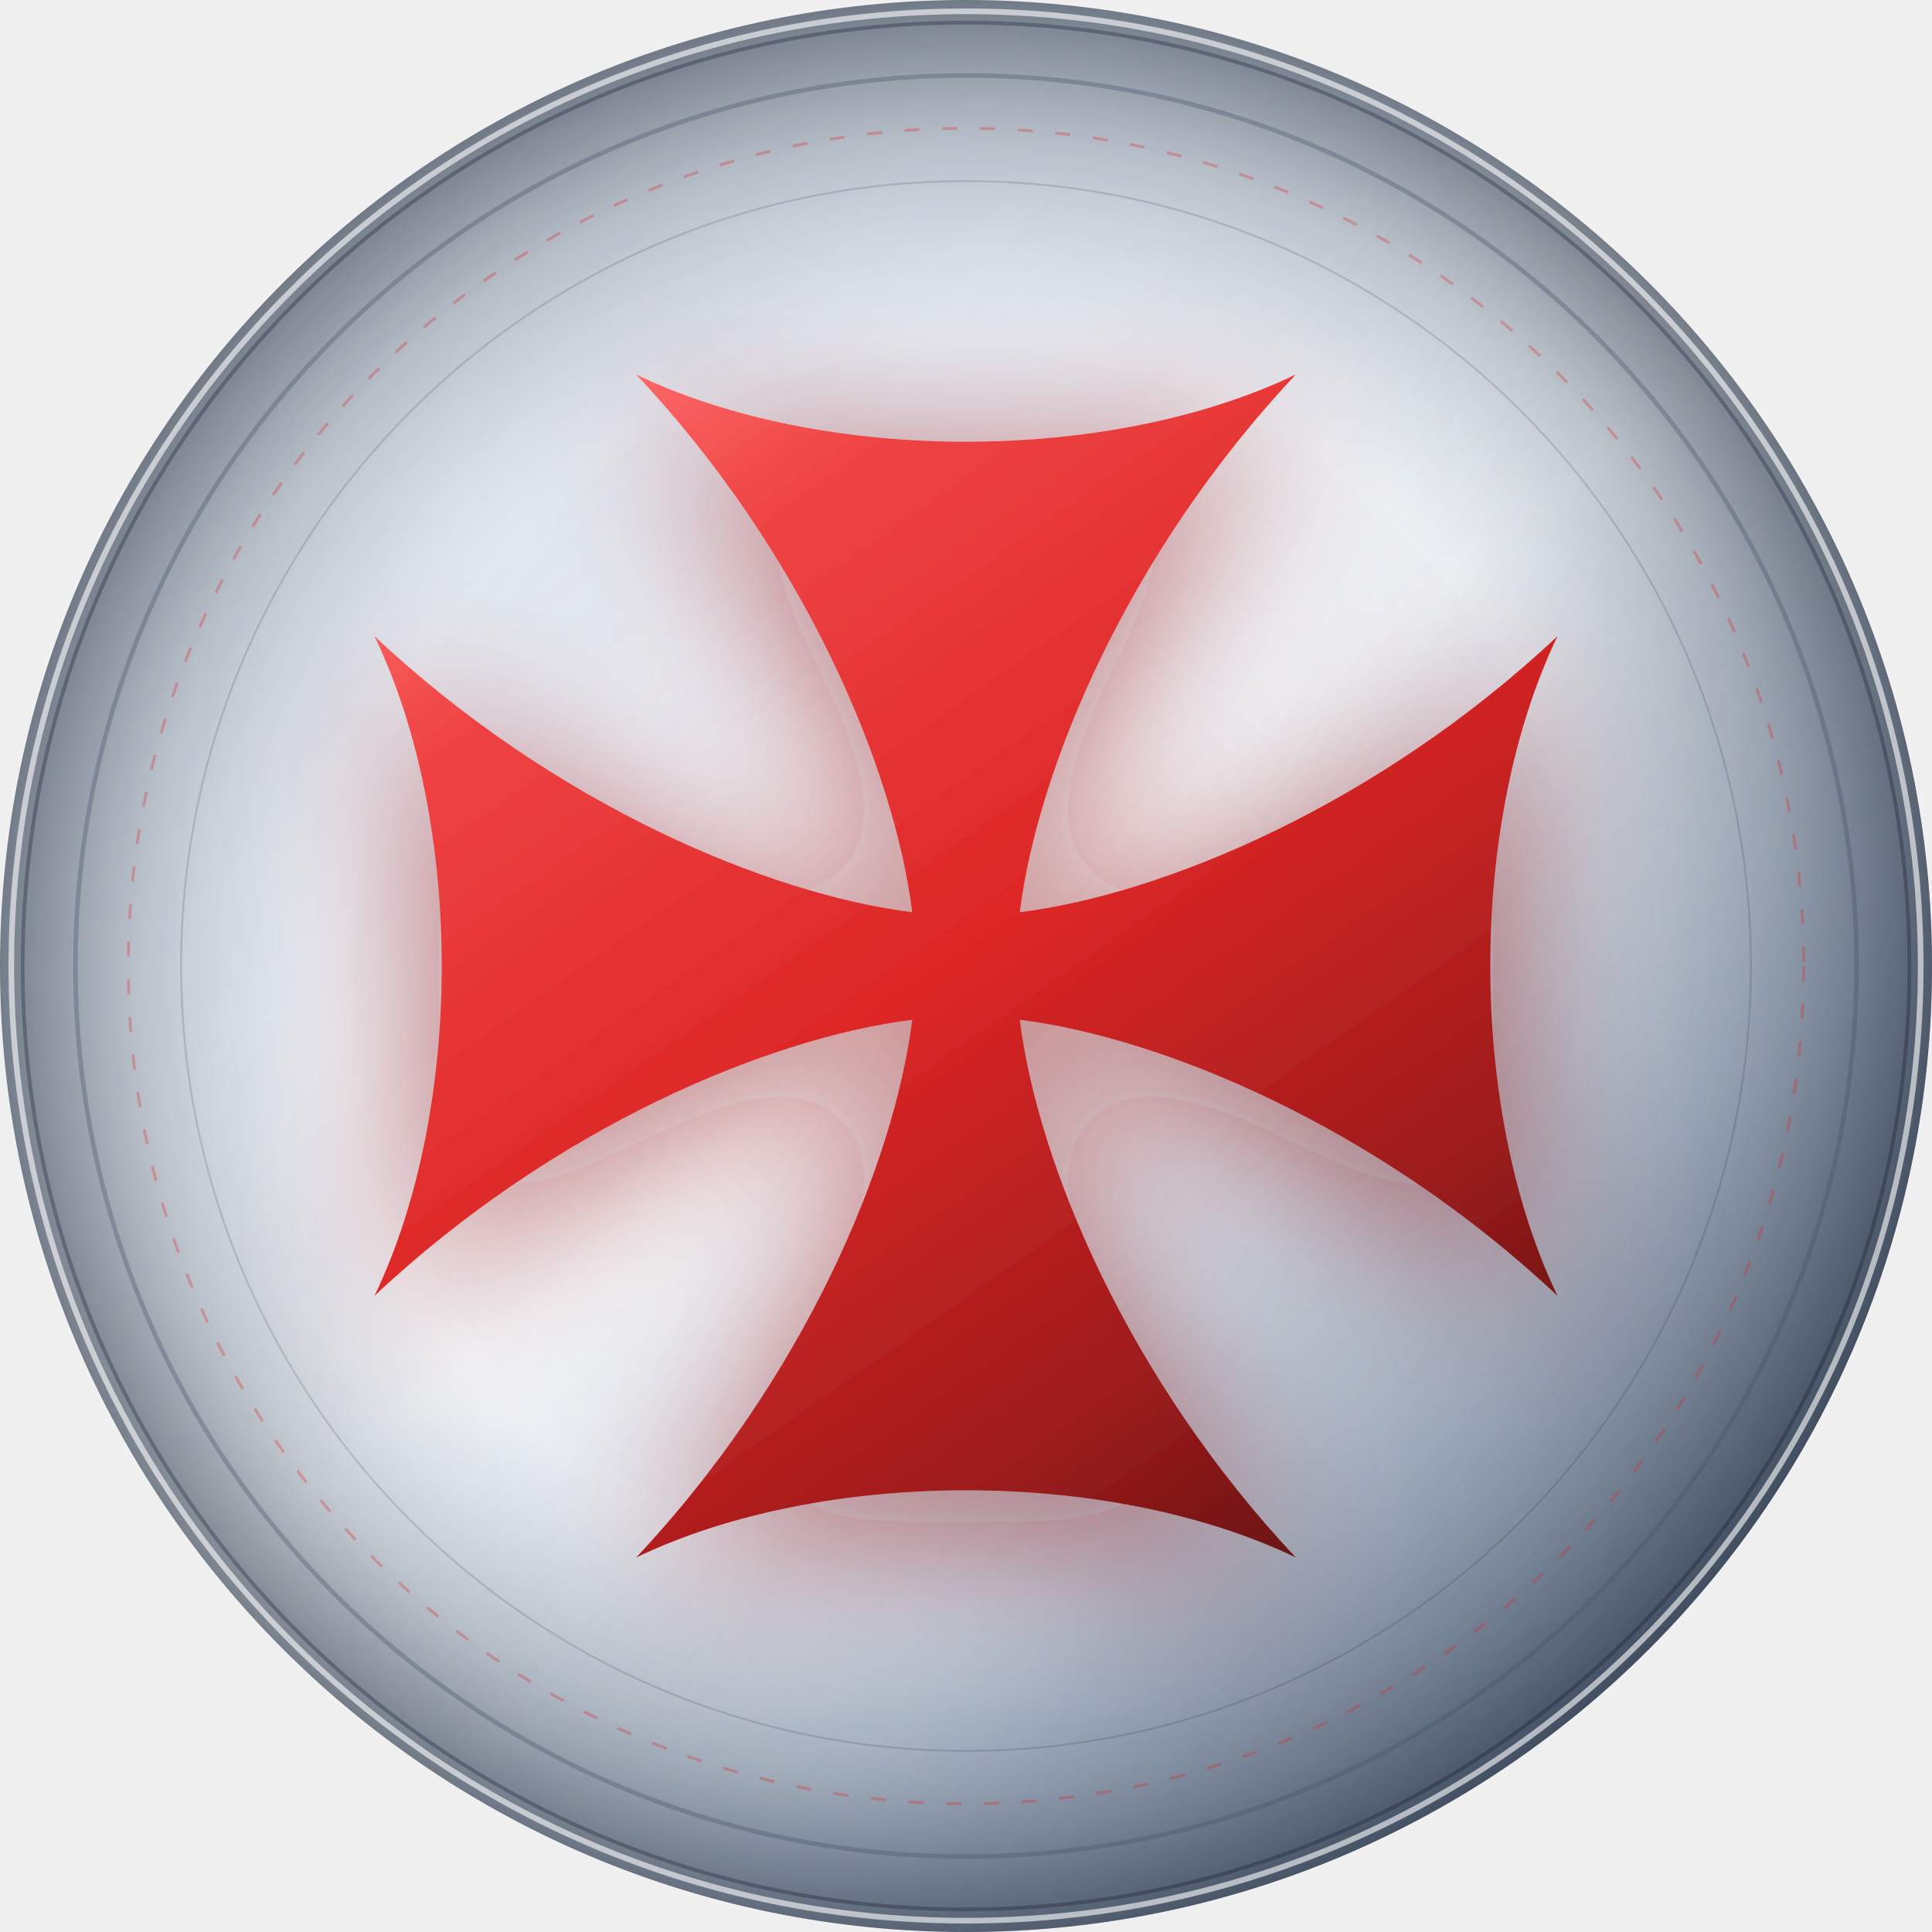
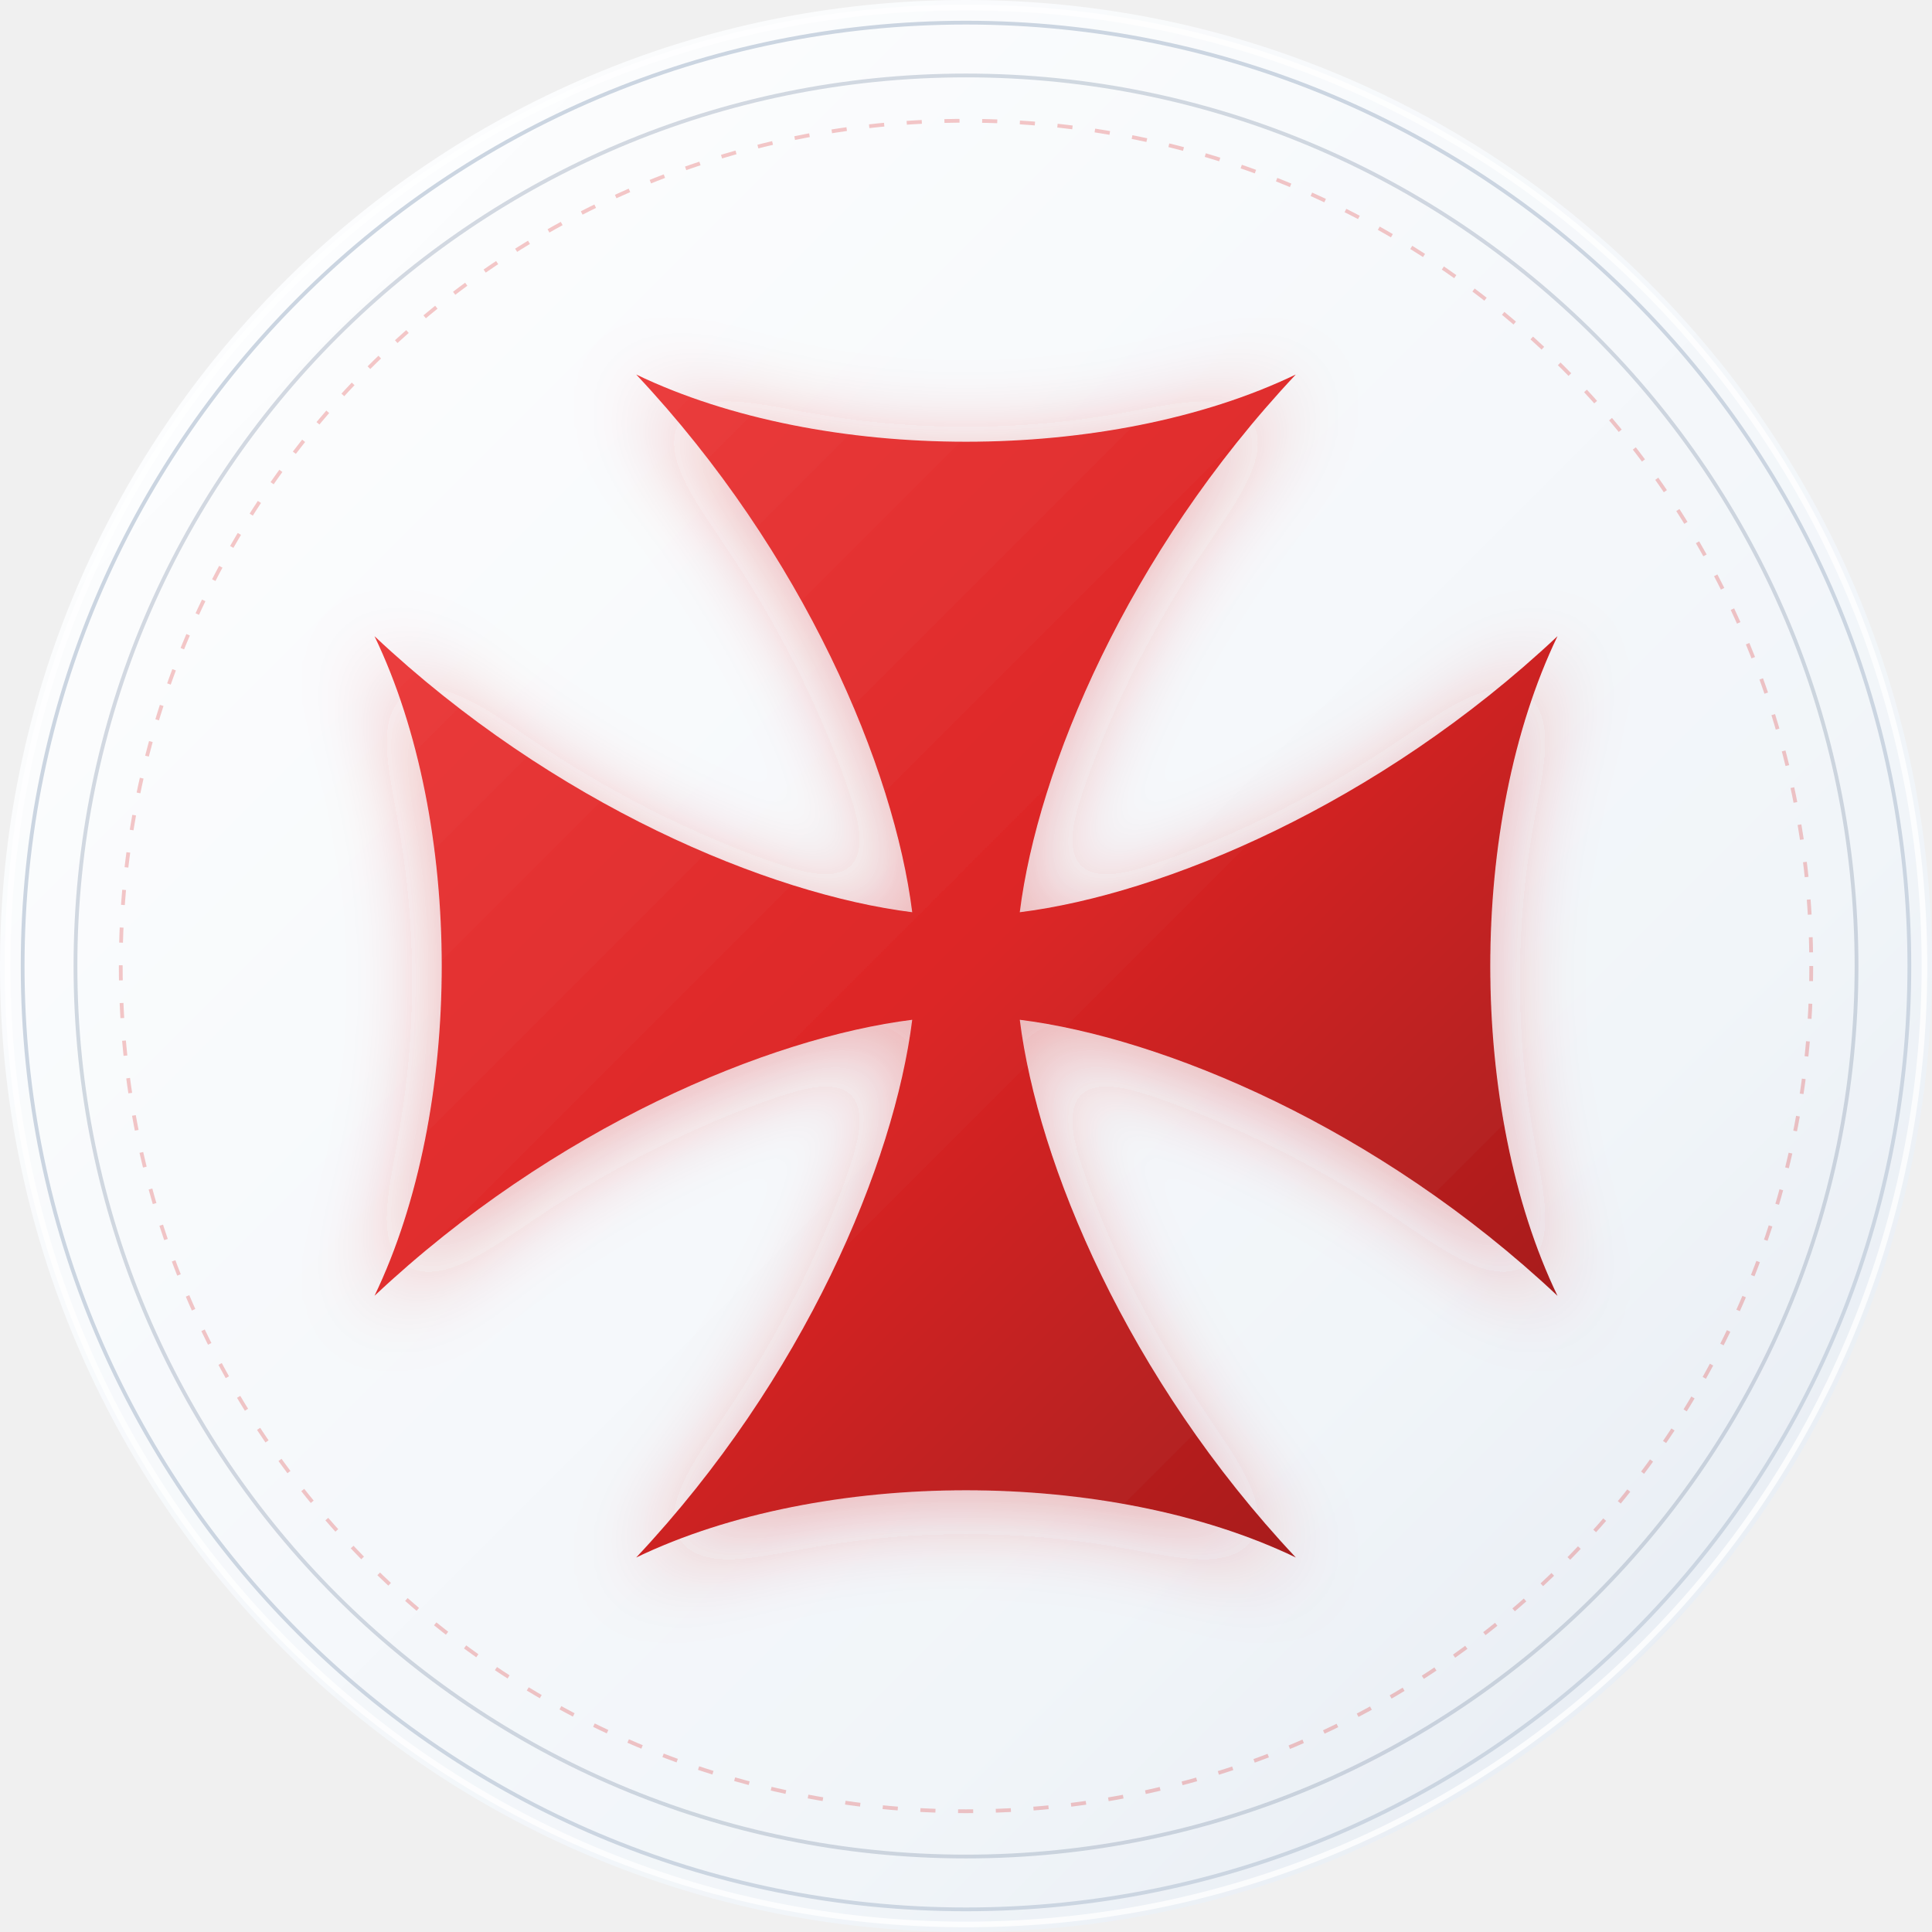
<svg xmlns="http://www.w3.org/2000/svg" viewBox="0 0 512 512" width="100%" height="100%">
  <defs>
-     <linearGradient id="logoSilverBg" x1="10%" y1="0%" x2="90%" y2="100%">
-       <stop offset="0%" stop-color="#d1d5db" />
-       <stop offset="25%" stop-color="#e2e8f0" />
-       <stop offset="50%" stop-color="#f8fafc" />
-       <stop offset="72%" stop-color="#cbd5e1" />
-       <stop offset="90%" stop-color="#94a3b8" />
-       <stop offset="100%" stop-color="#64748b" />
+     <linearGradient id="logoSilverBg" x1="0%" y1="0%" x2="100%" y2="100%">
+       <stop offset="0%" stop-color="#ffffff" />
+       <stop offset="35%" stop-color="#f8fafc" />
+       <stop offset="70%" stop-color="#f1f5f9" />
+       <stop offset="100%" stop-color="#e2e8f0" />
    </linearGradient>
-     <linearGradient id="logoBrushedSheen" x1="0%" y1="20%" x2="100%" y2="80%">
-       <stop offset="0%" stop-color="#ffffff" stop-opacity="0.35" />
-       <stop offset="45%" stop-color="#ffffff" stop-opacity="0" />
-       <stop offset="70%" stop-color="#475569" stop-opacity="0.15" />
-       <stop offset="100%" stop-color="#1e293b" stop-opacity="0.45" />
-     </linearGradient>
-     <radialGradient id="logoSilverVignette" cx="50%" cy="50%" r="50%">
-       <stop offset="0%" stop-color="#ffffff" stop-opacity="0.15" />
-       <stop offset="65%" stop-color="#94a3b8" stop-opacity="0.05" />
-       <stop offset="85%" stop-color="#475569" stop-opacity="0.3" />
-       <stop offset="100%" stop-color="#1e293b" stop-opacity="0.6" />
-     </radialGradient>
-     <linearGradient id="crusaderCrossGrad" x1="15%" y1="0%" x2="85%" y2="100%">
-       <stop offset="0%" stop-color="#ff7171" />
-       <stop offset="16%" stop-color="#ef4444" />
+     <linearGradient id="crusaderCrossGrad" x1="0%" y1="0%" x2="100%" y2="100%">
+       <stop offset="0%" stop-color="#ef4444" />
      <stop offset="50%" stop-color="#dc2626" />
-       <stop offset="82%" stop-color="#991b1b" />
-       <stop offset="100%" stop-color="#601313" />
+       <stop offset="100%" stop-color="#991b1b" />
    </linearGradient>
    <g id="templarCrossSingle">
      <path d="M -15 -15                 C -20 -55 -45 -115 -92 -165                 C -40 -140 40 -140 92 -165                 C 45 -115 20 -55 15 -15                 C 55 -20 115 -45 165 -92                 C 140 -40 140 40 165 92                 C 115 45 55 20 15 15                 C 20 55 45 115 92 165                 C 40 140 -40 140 -92 165                 C -45 115 -20 55 -15 15                 C -55 20 -115 45 -165 92                 C -140 40 -140 -40 -165 -92                 C -115 -45 -55 -20 -15 -15 Z" />
    </g>
  </defs>
-   <rect width="512" height="512" rx="256" fill="url(#logoSilverBg)" />
-   <rect width="512" height="512" rx="256" fill="url(#logoBrushedSheen)" />
-   <rect width="512" height="512" rx="256" fill="url(#logoSilverVignette)" />
-   <circle cx="256" cy="256" r="253" fill="none" stroke="#ffffff" stroke-width="1.5" stroke-opacity="0.6" />
-   <circle cx="256" cy="256" r="250" fill="none" stroke="#0f172a" stroke-width="1" stroke-opacity="0.3" />
-   <circle cx="256" cy="256" r="236" fill="none" stroke="#475569" stroke-width="1.2" stroke-opacity="0.35" />
-   <circle cx="256" cy="256" r="222" fill="none" stroke="#dc2626" stroke-width="0.75" stroke-opacity="0.3" stroke-dasharray="4 6" />
-   <circle cx="256" cy="256" r="208" fill="none" stroke="#0f172a" stroke-width="0.5" stroke-opacity="0.15" />
-   <g transform="translate(256, 256) scale(0.95)" fill="url(#crusaderCrossGrad)" filter="drop-shadow(0 8px 24px rgba(153, 27, 27, 0.55))">
+   <circle cx="256" cy="256" r="256" fill="url(#logoSilverBg)" />
+   <circle cx="256" cy="256" r="254" fill="none" stroke="#ffffff" stroke-width="1.5" stroke-opacity="0.8" />
+   <circle cx="256" cy="256" r="250" fill="none" stroke="#cbd5e1" stroke-width="1" />
+   <circle cx="256" cy="256" r="236" fill="none" stroke="#94a3b8" stroke-width="1" stroke-opacity="0.4" />
+   <circle cx="256" cy="256" r="224" fill="none" stroke="#dc2626" stroke-width="1" stroke-opacity="0.25" stroke-dasharray="4 6" />
+   <g transform="translate(256, 256) scale(0.95)" fill="url(#crusaderCrossGrad)" filter="drop-shadow(0 4px 12px rgba(220, 38, 38, 0.35))">
    <use href="#templarCrossSingle" />
  </g>
</svg>
